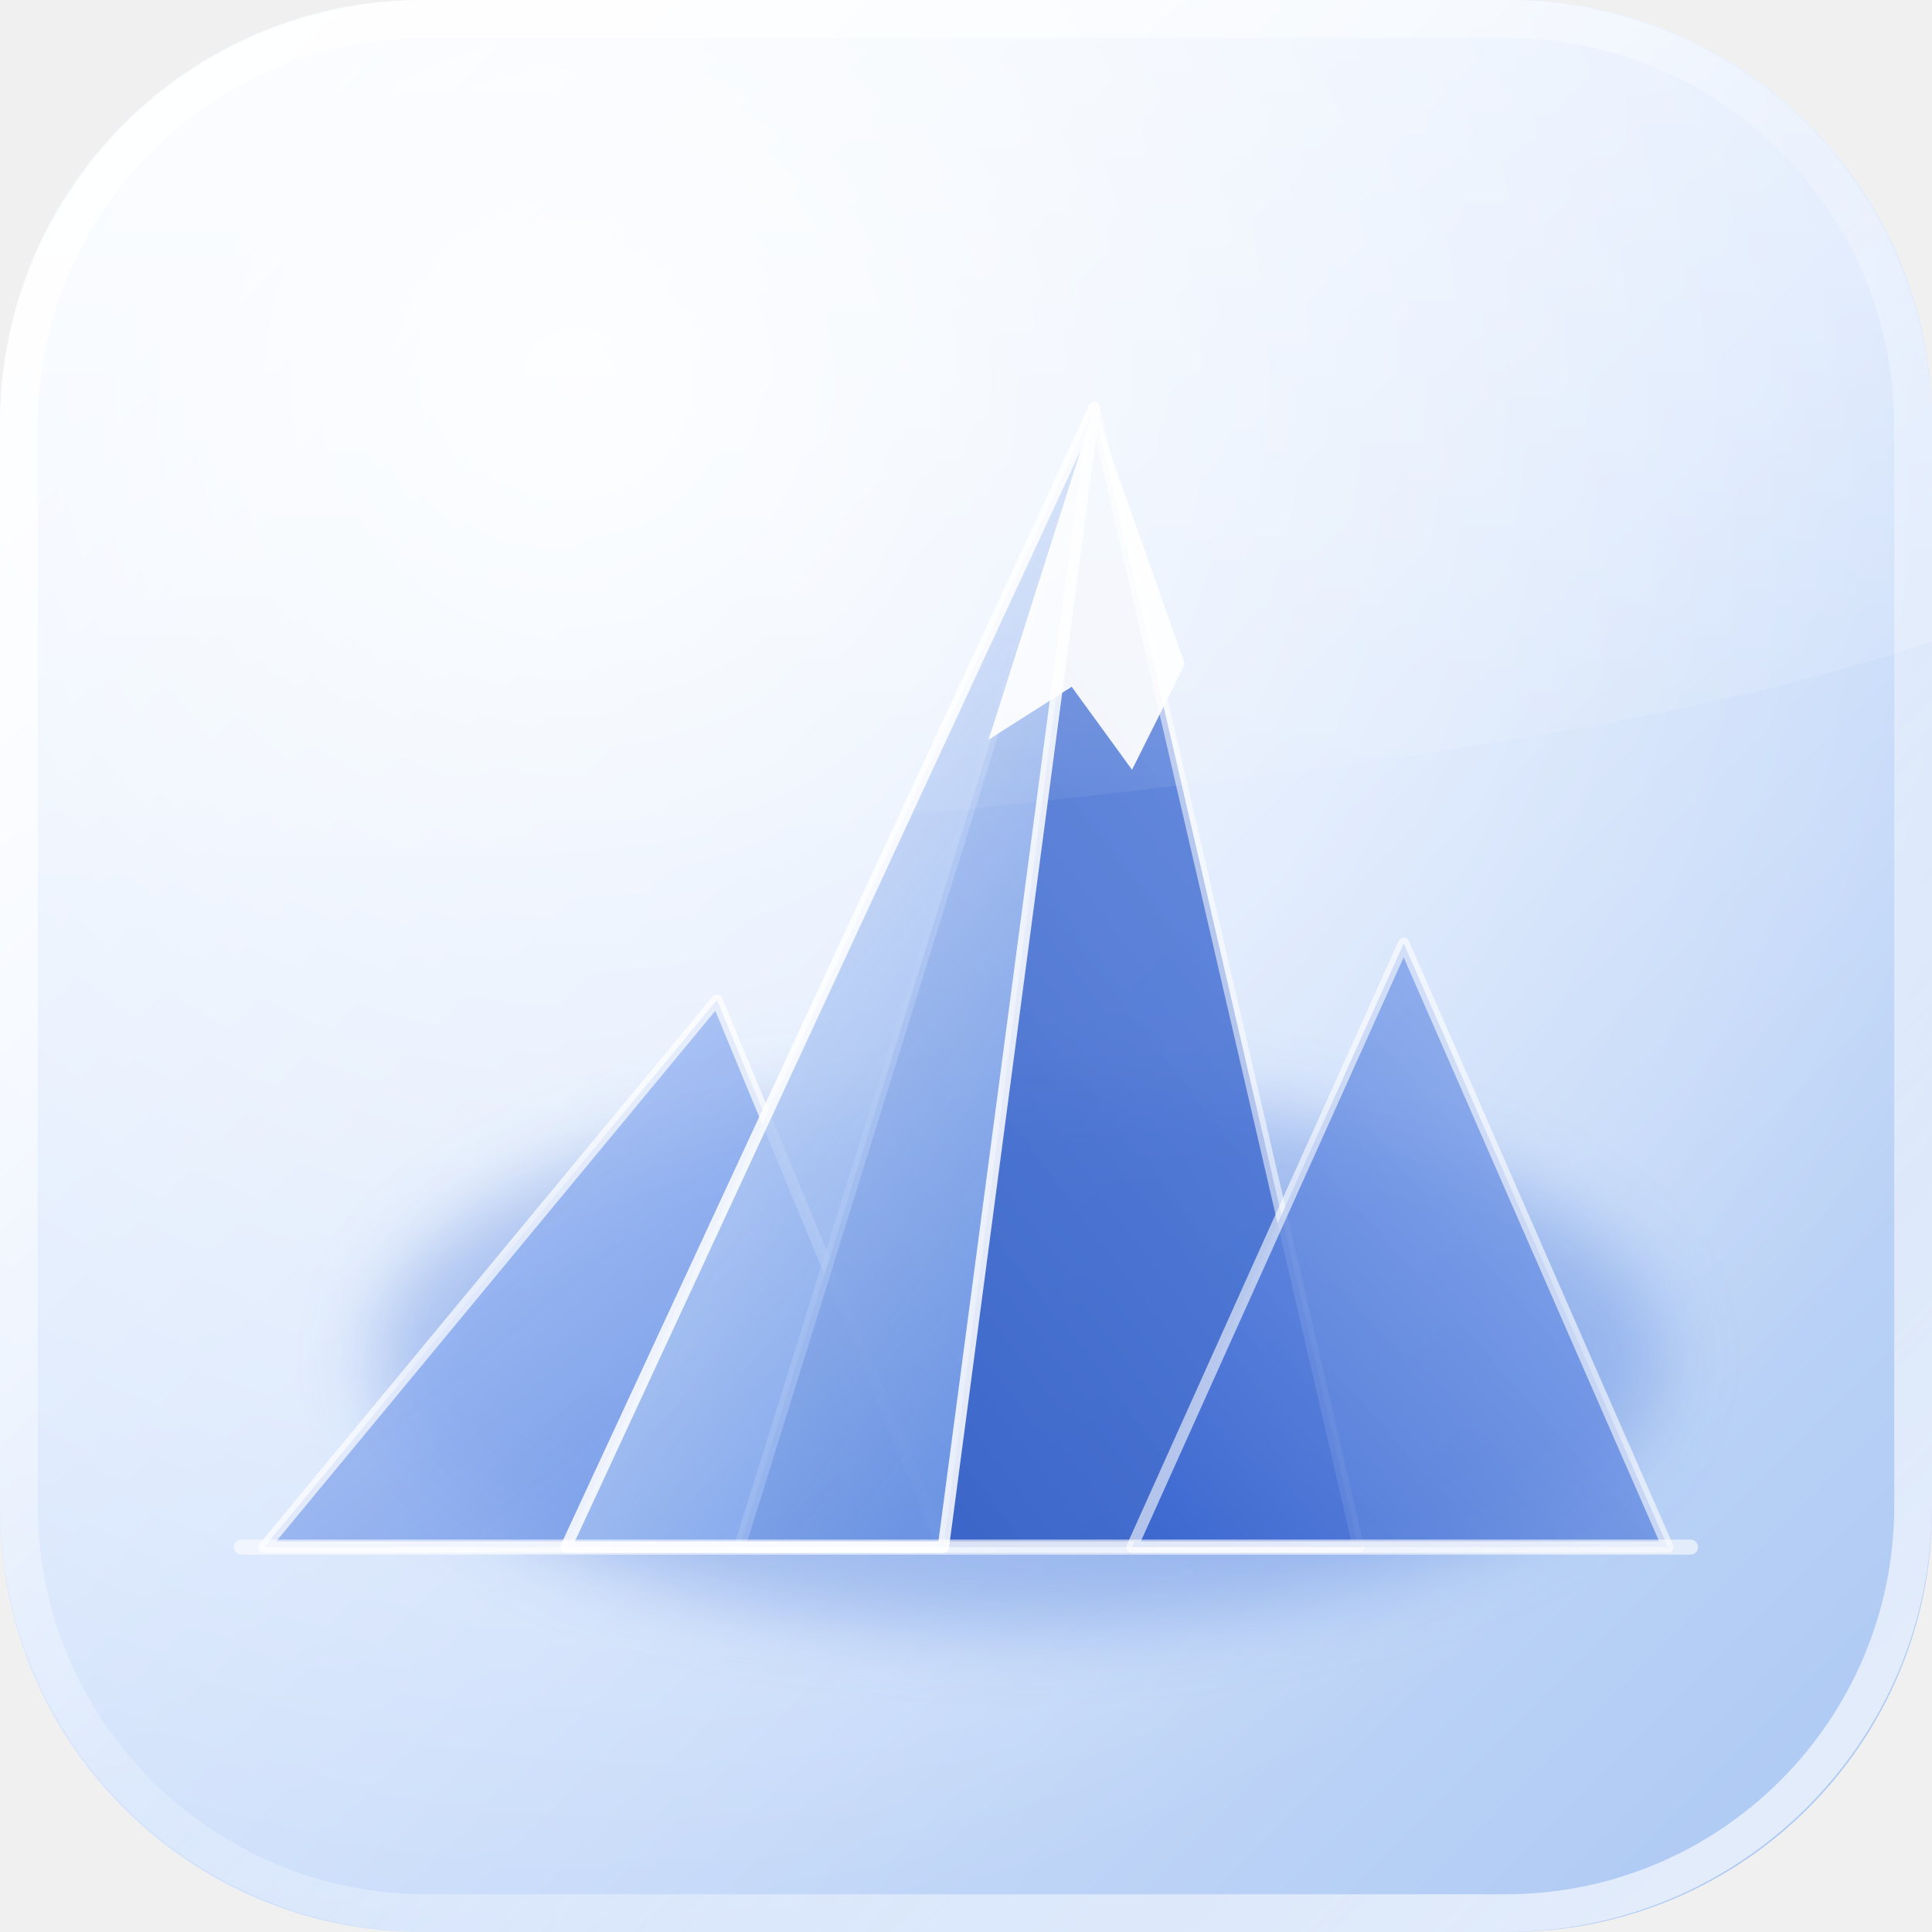
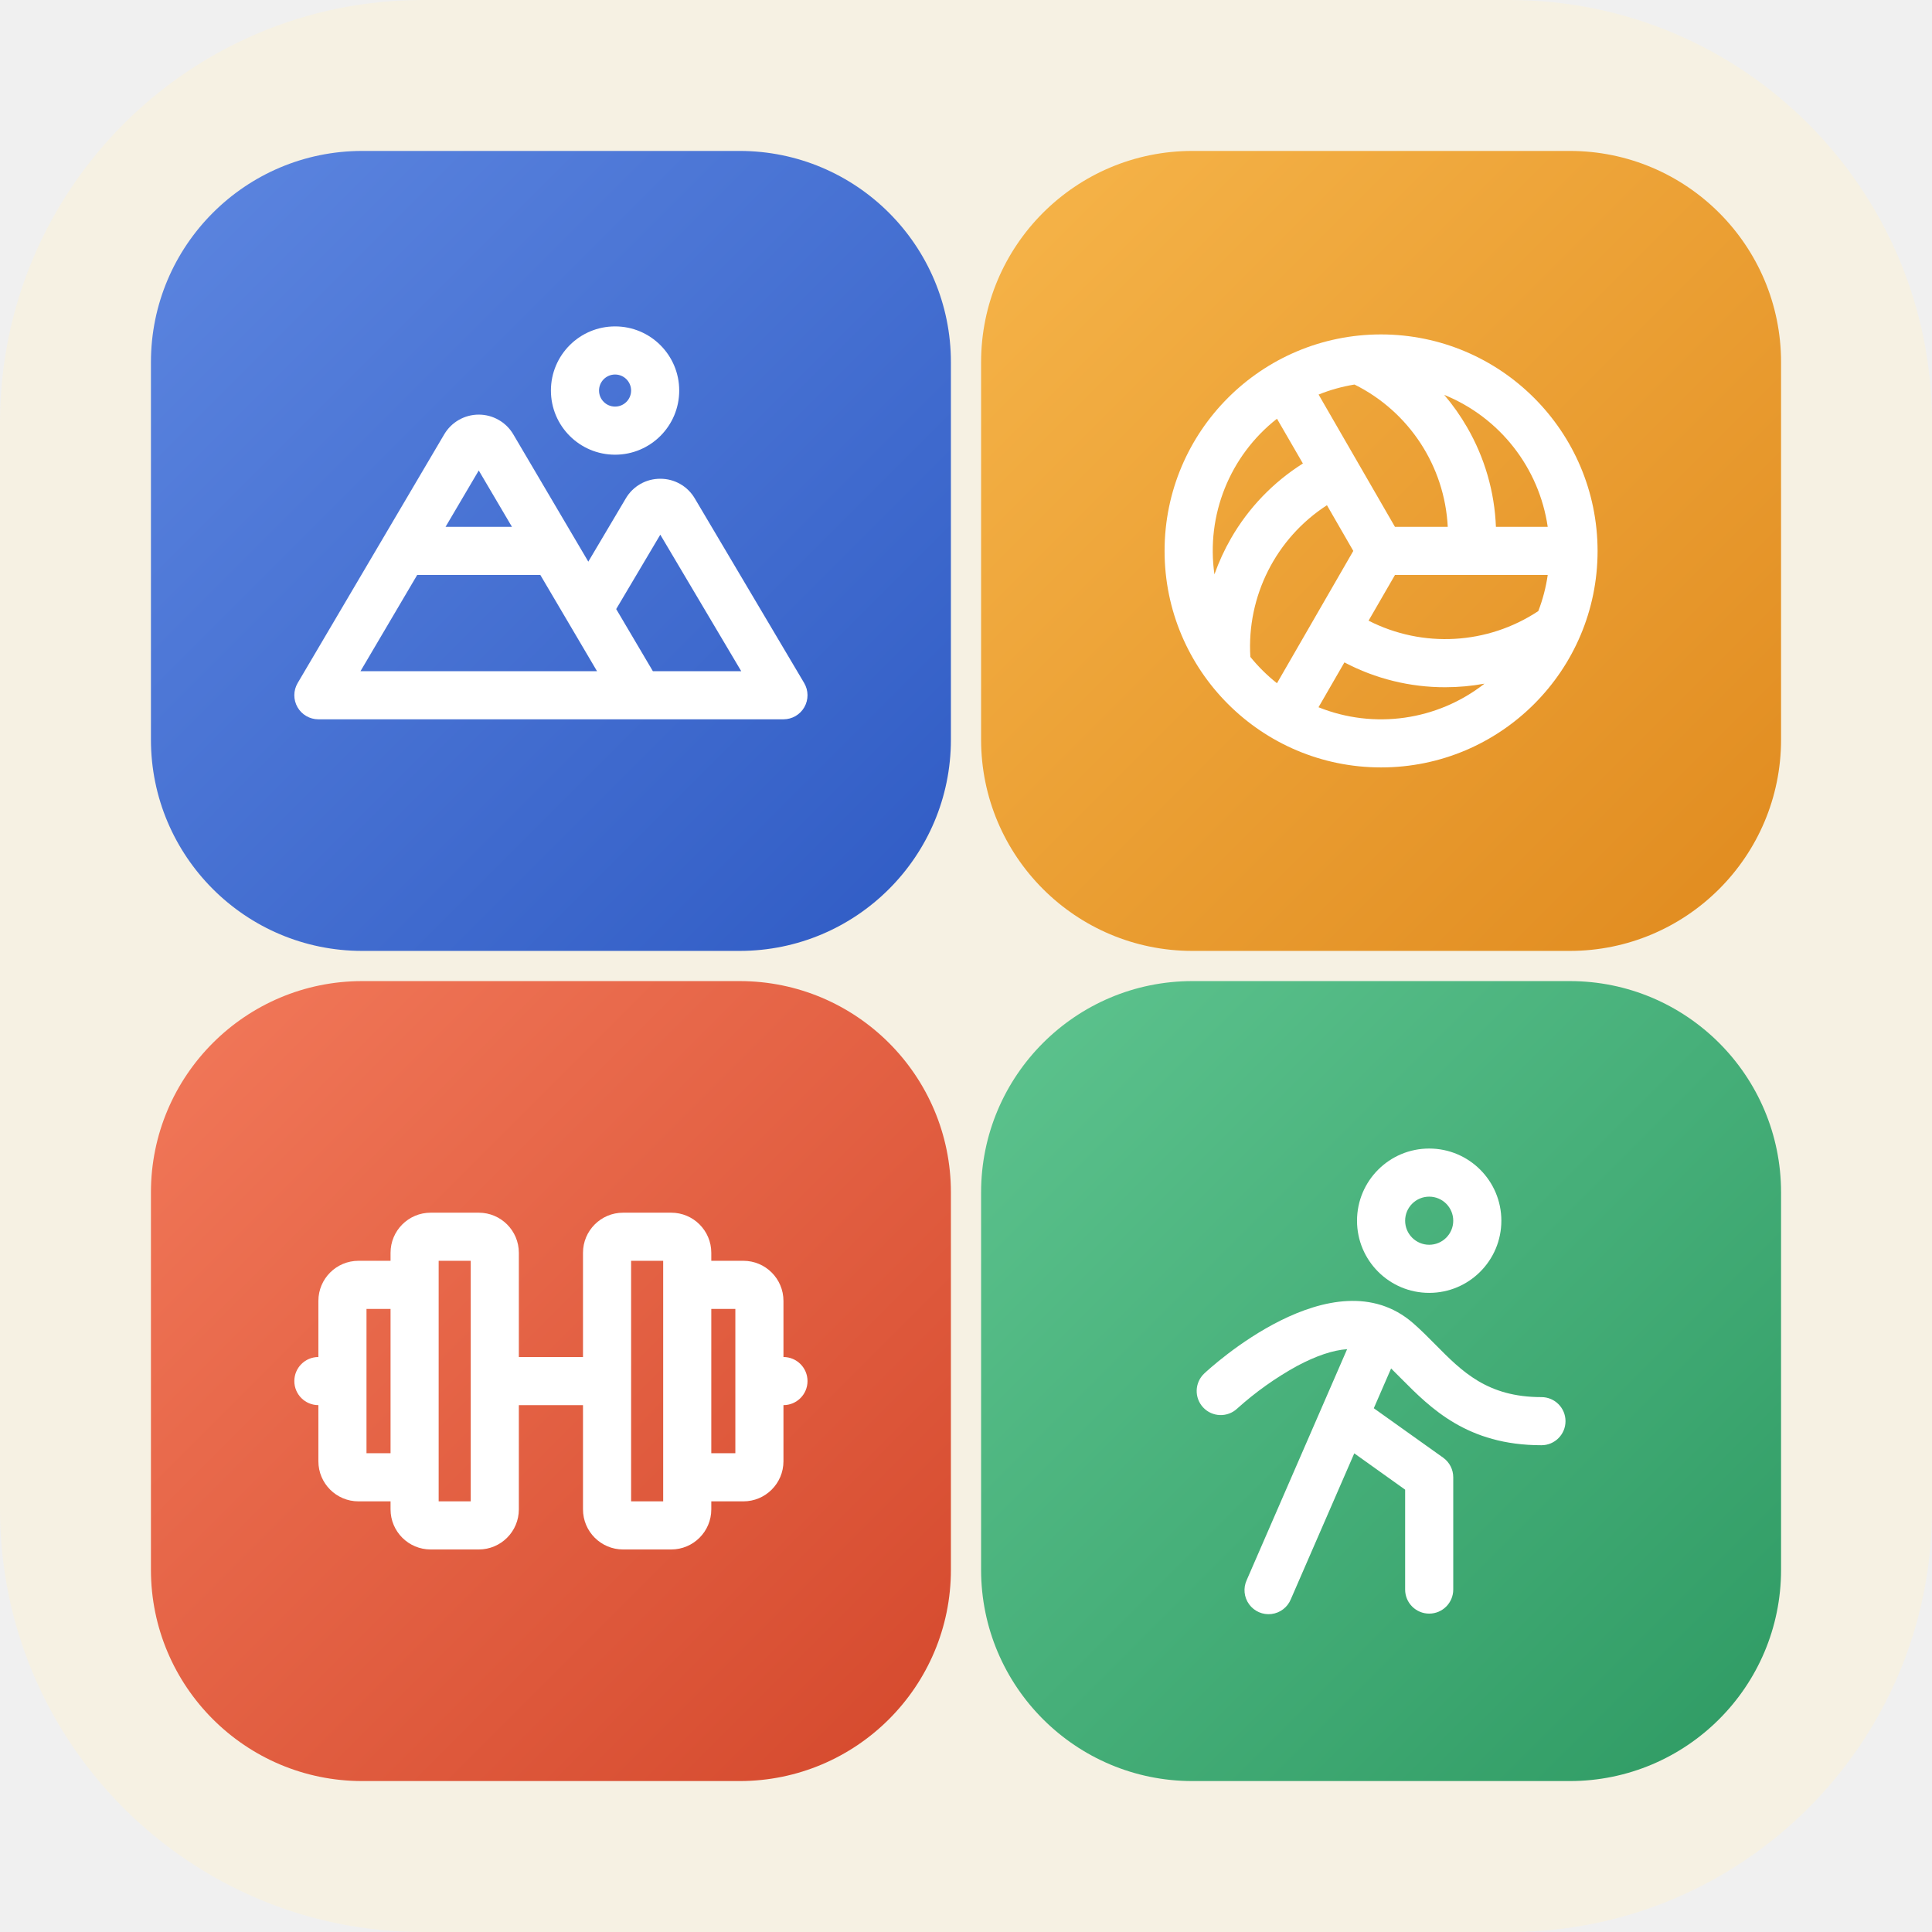
<svg xmlns="http://www.w3.org/2000/svg" viewBox="0 0 512 512">
  <defs>
-     <linearGradient id="tile" x1="0" y1="0" x2="1" y2="1">
-       <stop offset="0" stop-color="#eef5ff" />
-       <stop offset="0.55" stop-color="#cfe0fb" />
-       <stop offset="1" stop-color="#a9c6f2" />
+     <linearGradient id="q0" x1="0" y1="0" x2="1" y2="1">
+       <stop offset="0" stop-color="#5d86e0" />
+       <stop offset="1" stop-color="#2f5bc4" />
    </linearGradient>
-     <radialGradient id="glow" cx="0.3" cy="0.2" r="0.8">
-       <stop offset="0" stop-color="#ffffff" stop-opacity="0.9" />
-       <stop offset="1" stop-color="#ffffff" stop-opacity="0" />
-     </radialGradient>
-     <linearGradient id="rim" x1="0" y1="0" x2="1" y2="1">
-       <stop offset="0" stop-color="#ffffff" stop-opacity="0.95" />
-       <stop offset="0.5" stop-color="#ffffff" stop-opacity="0.2" />
-       <stop offset="1" stop-color="#ffffff" stop-opacity="0.7" />
+     <linearGradient id="q1" x1="0" y1="0" x2="1" y2="1">
+       <stop offset="0" stop-color="#f6b54a" />
+       <stop offset="1" stop-color="#e08a1e" />
    </linearGradient>
-     <linearGradient id="peakL" x1="0" y1="0" x2="0.6" y2="1">
-       <stop offset="0" stop-color="#ffffff" stop-opacity="0.95" />
-       <stop offset="1" stop-color="#7fa6ec" stop-opacity="0.75" />
+     <linearGradient id="q2" x1="0" y1="0" x2="1" y2="1">
+       <stop offset="0" stop-color="#f2795a" />
+       <stop offset="1" stop-color="#d4482c" />
    </linearGradient>
-     <linearGradient id="peakR" x1="1" y1="0" x2="0.3" y2="1">
-       <stop offset="0" stop-color="#5d86e0" stop-opacity="0.85" />
-       <stop offset="1" stop-color="#2f5bc4" stop-opacity="0.9" />
+     <linearGradient id="q3" x1="0" y1="0" x2="1" y2="1">
+       <stop offset="0" stop-color="#5ec48f" />
+       <stop offset="1" stop-color="#2e9a63" />
    </linearGradient>
-     <linearGradient id="sideL" x1="0" y1="0" x2="1" y2="1">
-       <stop offset="0" stop-color="#b9d0fa" stop-opacity="0.85" />
-       <stop offset="1" stop-color="#5c86e2" stop-opacity="0.8" />
-     </linearGradient>
-     <linearGradient id="sideR" x1="1" y1="0" x2="0" y2="1">
-       <stop offset="0" stop-color="#93b3f3" stop-opacity="0.8" />
-       <stop offset="1" stop-color="#3a66cf" stop-opacity="0.85" />
-     </linearGradient>
-     <linearGradient id="shine" x1="0" y1="0" x2="0" y2="1">
-       <stop offset="0" stop-color="#ffffff" stop-opacity="0.75" />
-       <stop offset="1" stop-color="#ffffff" stop-opacity="0" />
-     </linearGradient>
-     <filter id="soft" x="-20%" y="-20%" width="140%" height="140%">
-       <feGaussianBlur stdDeviation="10" />
-     </filter>
-     <clipPath id="tileClip">
-       <rect x="0" y="0" width="512" height="512" rx="112" />
+     <clipPath id="clip">
+       <rect width="512" height="512" rx="112" />
    </clipPath>
  </defs>
-   <g clip-path="url(#tileClip)">
-     <rect width="512" height="512" fill="url(#tile)" />
-     <rect width="512" height="512" fill="url(#glow)" />
-     <ellipse cx="270" cy="360" rx="170" ry="70" fill="#3d6fd8" opacity="0.35" filter="url(#soft)" />
-     <polygon points="70,410 190,265 250,410" fill="url(#sideL)" stroke="#ffffff" stroke-opacity="0.7" stroke-width="3" stroke-linejoin="round" />
-     <polygon points="196,410 290,108 360,410" fill="url(#peakR)" stroke="#ffffff" stroke-opacity="0.55" stroke-width="3" stroke-linejoin="round" />
-     <polygon points="150,410 290,108 250,410" fill="url(#peakL)" stroke="#ffffff" stroke-opacity="0.85" stroke-width="3" stroke-linejoin="round" />
-     <polygon points="300,410 372,250 442,410" fill="url(#sideR)" stroke="#ffffff" stroke-opacity="0.6" stroke-width="3" stroke-linejoin="round" />
-     <polygon points="290,108 262,196 284,182 300,204 314,176" fill="#ffffff" opacity="0.92" />
-     <rect x="62" y="408" width="388" height="4" rx="2" fill="#ffffff" opacity="0.6" />
-     <path d="M0,0 H512 V170 C380,215 150,215 0,250 Z" fill="url(#shine)" opacity="0.55" />
+   <g clip-path="url(#clip)">
+     <rect width="512" height="512" fill="#f6f1e3" />
+     <rect x="40" y="40" width="212" height="212" rx="56" fill="url(#q0)" />
+     <rect x="260" y="40" width="212" height="212" rx="56" fill="url(#q1)" />
+     <rect x="40" y="260" width="212" height="212" rx="56" fill="url(#q2)" />
+     <rect x="260" y="260" width="212" height="212" rx="56" fill="url(#q3)" />
+     <g transform="translate(78,78) scale(0.53125)" fill="#ffffff">
+       <path d="M160,80a32,32,0,1,0-32-32A32,32,0,0,0,160,80Zm0-40a8,8,0,1,1-8,8A8,8,0,0,1,160,40Zm94.32,153.88L199.76,101.8A19.85,19.85,0,0,0,182.55,92h0a19.83,19.83,0,0,0-17.2,9.8l-18.7,31.55-37.42-63.5a20,20,0,0,0-34.46,0L1.66,193.91A12,12,0,0,0,12,212H244a12,12,0,0,0,10.32-18.12ZM92,87.87,108.57,116H75.43ZM33,188l28.28-48h61.44L151,188Zm145.86,0L160.56,157l22-37.1L222.94,188Z" />
+     </g>
+     <g transform="translate(298,78) scale(0.53125)" fill="#ffffff">
+       <path d="M128,20A108,108,0,1,0,236,128,108.12,108.12,0,0,0,128,20ZM96.83,50a83.49,83.49,0,0,1,17.92-5A84,84,0,0,1,161.26,116H134.93Zm38.1,90h76.2a83.37,83.37,0,0,1-4.69,18,84.07,84.07,0,0,1-84.68,4.79Zm76.2-24H185.29a107.43,107.43,0,0,0-14.4-49.71A108.71,108.71,0,0,0,159.5,50.15,84.21,84.21,0,0,1,211.13,116ZM76.07,62.05,89,84.39a107.44,107.44,0,0,0-35.85,37.32,108.9,108.9,0,0,0-8.28,18A83.65,83.65,0,0,1,76.07,62.05ZM62.79,180.87A84,84,0,0,1,101,105.2L114.14,128,76.07,194A84.68,84.68,0,0,1,62.79,180.87Zm34,25.11,12.92-22.37A107.41,107.41,0,0,0,160,196a109,109,0,0,0,19.59-1.78A83.72,83.72,0,0,1,96.83,206Z" />
+     </g>
+     <g transform="translate(78,298) scale(0.53125)" fill="#ffffff">
+       <path d="M244,116V88a20,20,0,0,0-20-20H208V64a20,20,0,0,0-20-20H164a20,20,0,0,0-20,20v52H112V64A20,20,0,0,0,92,44H68A20,20,0,0,0,48,64v4H32A20,20,0,0,0,12,88v28a12,12,0,0,0,0,24v28a20,20,0,0,0,20,20H48v4a20,20,0,0,0,20,20H92a20,20,0,0,0,20-20V140h32v52a20,20,0,0,0,20,20h24a20,20,0,0,0,20-20v-4h16a20,20,0,0,0,20-20V140a12,12,0,0,0,0-24ZM36,164V92H48v72Zm52,24H72V68H88Zm96,0H168V68h16Zm36-24H208V92h12Z" />
+     </g>
+     <g transform="translate(298,298) scale(0.53125)" fill="#ffffff">
+       <path d="M152,84a36,36,0,1,0-36-36A36,36,0,0,0,152,84Zm0-48a12,12,0,1,1-12,12A12,12,0,0,1,152,36Zm68,112a12,12,0,0,1-12,12c-37,0-55.27-18.47-70-33.3-1.71-1.72-3.36-3.4-5-5l-8.63,19.85L159,166.23a12,12,0,0,1,5,9.77v56a12,12,0,0,1-24,0V182.17l-25.37-18.12L83,236.78a12,12,0,1,1-22-9.57l50.06-115.13q-10.64.75-25,8.4a159.78,159.78,0,0,0-29.83,21.23,12,12,0,0,1-16.43-17.5c2.61-2.45,64.36-59.67,104.09-25.18,3.94,3.42,7.64,7.16,11.22,10.78C168.43,123.28,181,136,208,136A12,12,0,0,1,220,148Z" />
+     </g>
  </g>
-   <rect x="5" y="5" width="502" height="502" rx="108" fill="none" stroke="url(#rim)" stroke-width="10" />
</svg>
